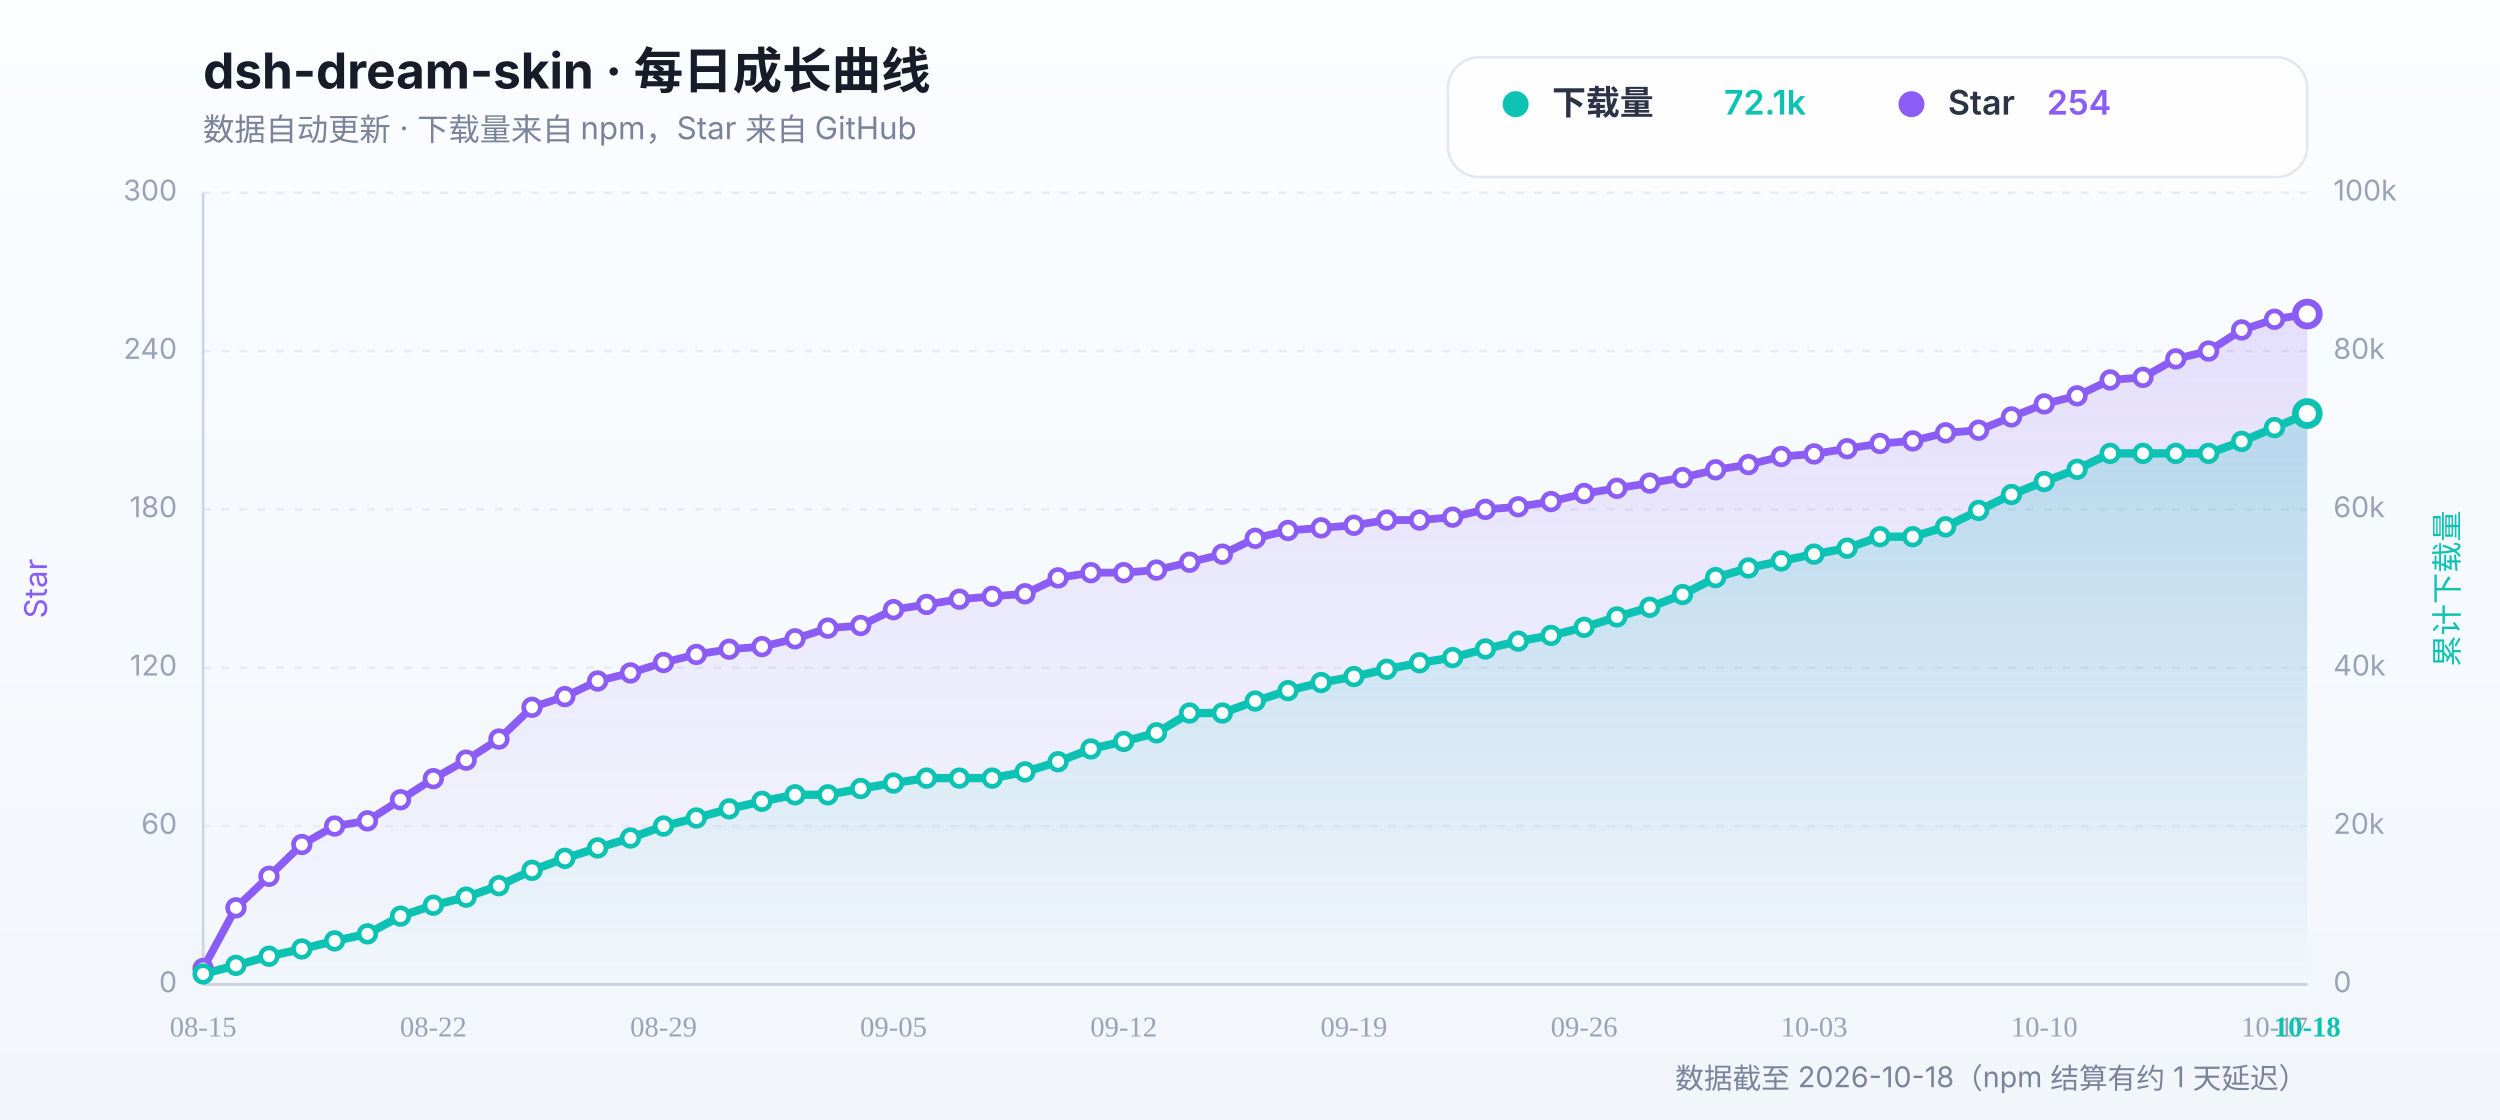
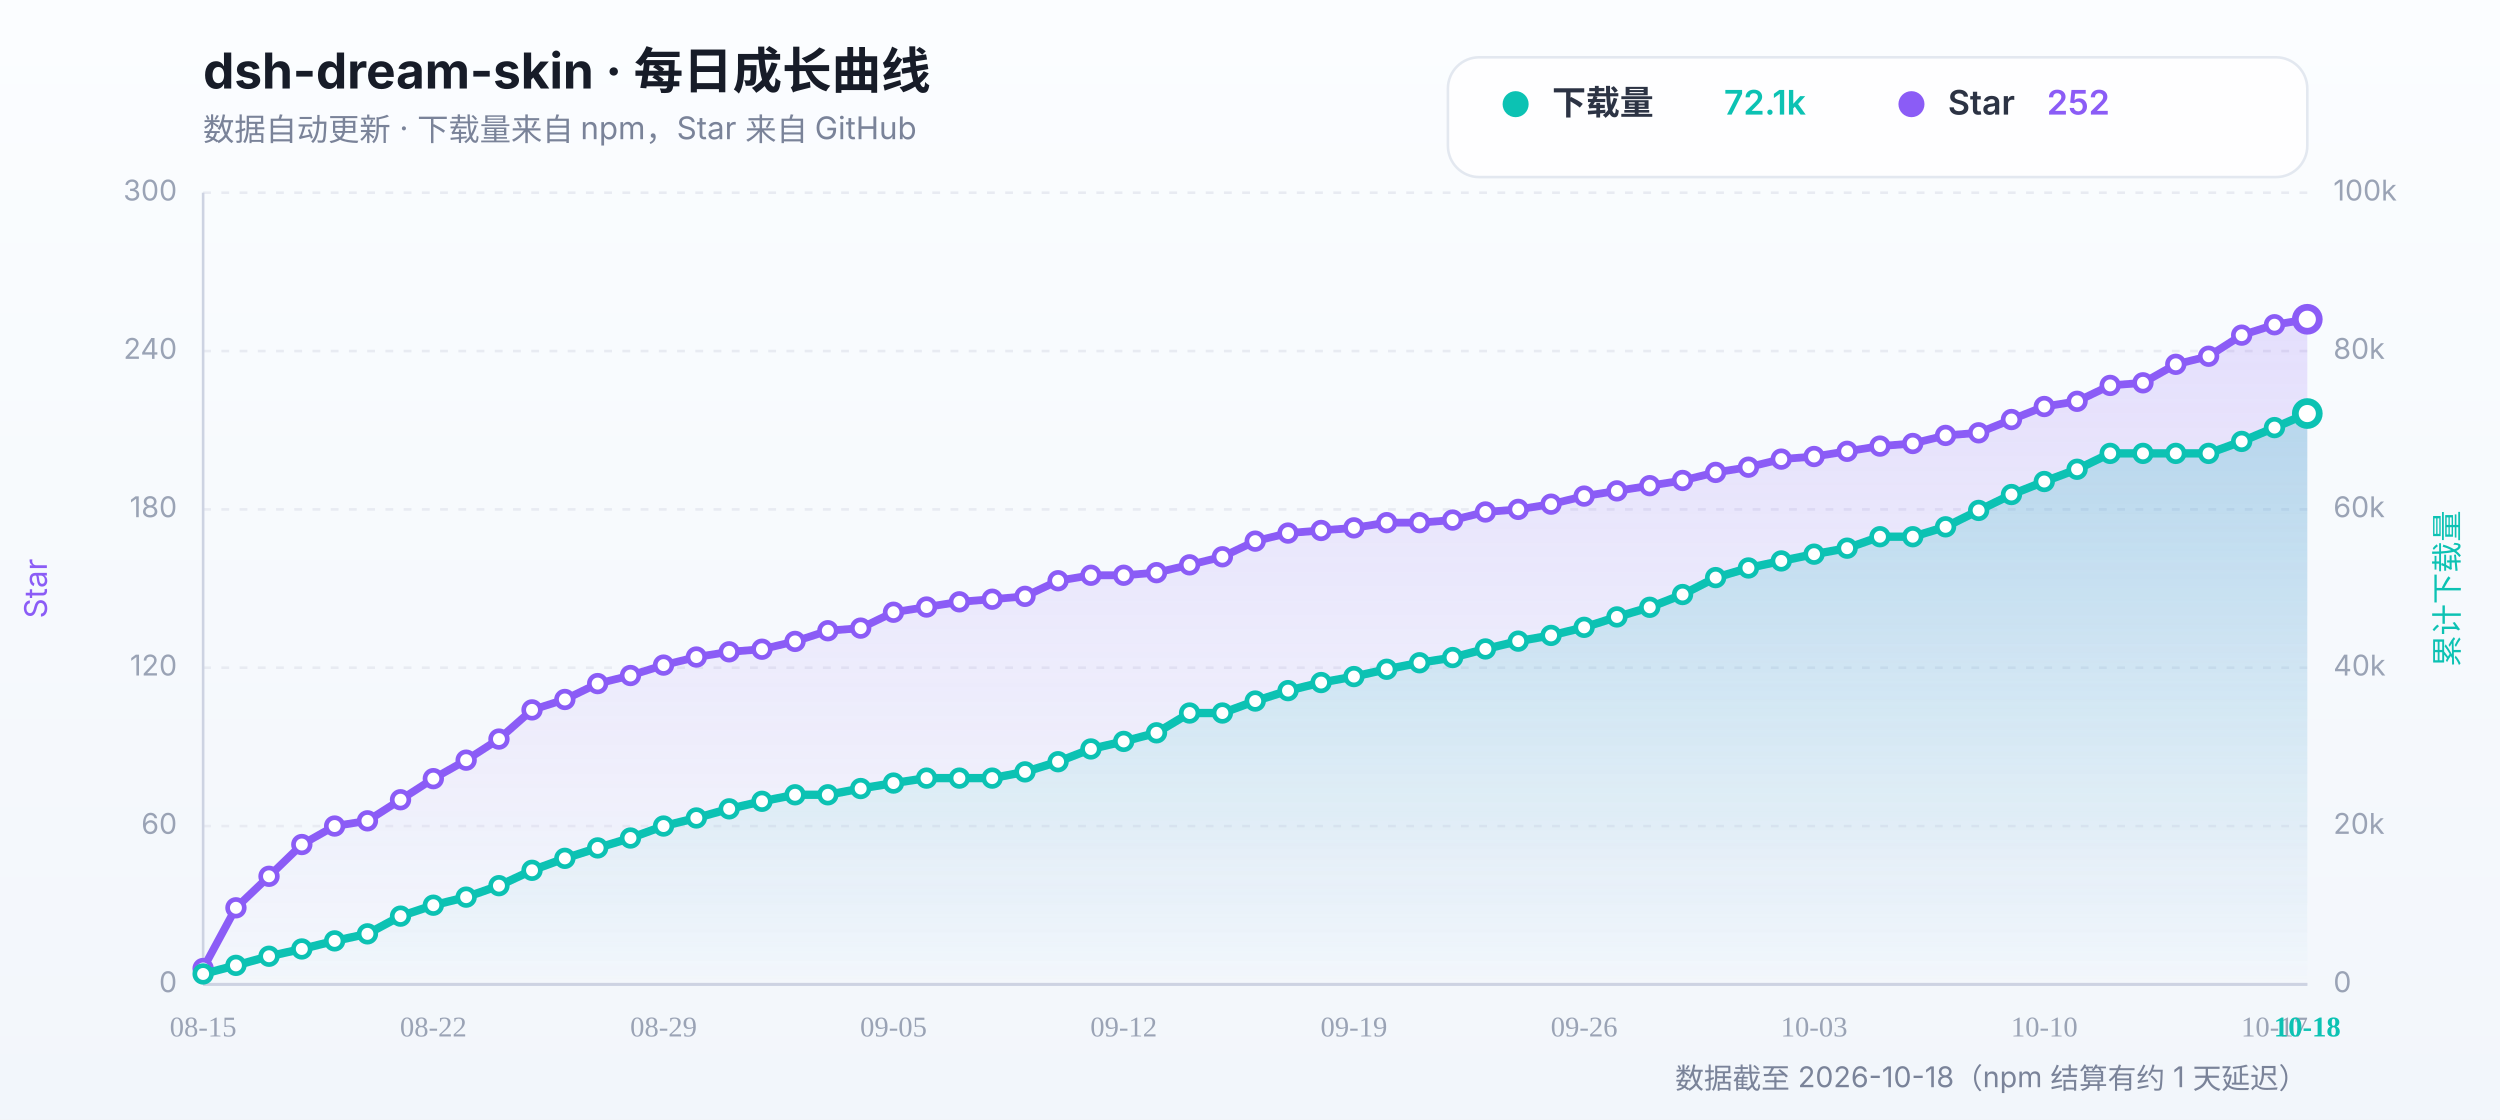
<svg xmlns="http://www.w3.org/2000/svg" width="960" height="430" viewBox="0 0 960 430" role="img" aria-label="dsh-dream-skin 每日 Star 与累计下载量双轴折线图">
  <defs>
    <linearGradient id="gradDl" x1="0" y1="0" x2="0" y2="1">
      <stop offset="0%" stop-color="#0cc2b3" stop-opacity="0.24" />
      <stop offset="100%" stop-color="#0cc2b3" stop-opacity="0" />
    </linearGradient>
    <linearGradient id="gradSt" x1="0" y1="0" x2="0" y2="1">
      <stop offset="0%" stop-color="#8b5cf6" stop-opacity="0.18" />
      <stop offset="100%" stop-color="#8b5cf6" stop-opacity="0" />
    </linearGradient>
    <linearGradient id="bgGrad" x1="0" y1="0" x2="0" y2="1">
      <stop offset="0%" stop-color="#fbfdff" />
      <stop offset="100%" stop-color="#f2f6fb" />
    </linearGradient>
  </defs>
  <rect width="960" height="430" fill="url(#bgGrad)" />
  <g font-family="system-ui,-apple-system,'Segoe UI',sans-serif">
    <text x="18" y="226" font-size="12" fill="#8b5cf6" transform="rotate(-90 18 226)" text-anchor="middle">Star</text>
    <text x="944" y="226" font-size="12" fill="#0cc2b3" transform="rotate(-90 944 226)" text-anchor="middle">累计下载量</text>
  </g>
  <text x="78" y="34" font-size="19" font-weight="700" fill="#171c28" font-family="system-ui,-apple-system,'Segoe UI',sans-serif">dsh-dream-skin · 每日成长曲线</text>
  <text x="78" y="54" font-size="12" fill="#7a8399" font-family="system-ui,-apple-system,'Segoe UI',sans-serif">数据自动更新 · 下载量来自 npm，Star 来自 GitHub</text>
  <g font-family="system-ui,-apple-system,'Segoe UI',sans-serif">
    <rect x="556" y="22" width="330" height="46" rx="12" fill="#ffffff" fill-opacity="0.72" stroke="#e3e8f0" stroke-width="1" />
    <circle cx="582" cy="40" r="5" fill="#0cc2b3" />
    <text x="596" y="44" font-size="13" font-weight="600" fill="#2c3344">下载量</text>
    <text x="662" y="44" font-size="13" font-weight="600" fill="#0cc2b3">72.1k</text>
    <circle cx="734" cy="40" r="5" fill="#8b5cf6" />
    <text x="748" y="44" font-size="13" font-weight="600" fill="#2c3344">Star</text>
-     <text x="786" y="44" font-size="13" font-weight="600" fill="#8b5cf6">254</text>
+     <text x="786" y="44" font-size="13" font-weight="600" fill="#8b5cf6">252</text>
  </g>
  <line x1="78" y1="378.0" x2="886" y2="378.0" stroke="#d3d9e8" stroke-width="1.2" />
  <line x1="78" y1="317.2" x2="886" y2="317.2" stroke="#e8ebf2" stroke-width="1" stroke-dasharray="3 4" />
  <line x1="78" y1="256.4" x2="886" y2="256.4" stroke="#e8ebf2" stroke-width="1" stroke-dasharray="3 4" />
  <line x1="78" y1="195.6" x2="886" y2="195.6" stroke="#e8ebf2" stroke-width="1" stroke-dasharray="3 4" />
  <line x1="78" y1="134.8" x2="886" y2="134.8" stroke="#e8ebf2" stroke-width="1" stroke-dasharray="3 4" />
  <line x1="78" y1="74.0" x2="886" y2="74.0" stroke="#e8ebf2" stroke-width="1" stroke-dasharray="3 4" />
  <g font-family="system-ui,-apple-system,'Segoe UI',sans-serif">
    <text x="68" y="381.0" text-anchor="end" font-size="11" fill="#9aa3b5">0</text>
    <text x="68" y="320.2" text-anchor="end" font-size="11" fill="#9aa3b5">60</text>
    <text x="68" y="259.4" text-anchor="end" font-size="11" fill="#9aa3b5">120</text>
    <text x="68" y="198.6" text-anchor="end" font-size="11" fill="#9aa3b5">180</text>
    <text x="68" y="137.8" text-anchor="end" font-size="11" fill="#9aa3b5">240</text>
    <text x="68" y="77.0" text-anchor="end" font-size="11" fill="#9aa3b5">300</text>
    <text x="896" y="381.0" text-anchor="start" font-size="11" fill="#9aa3b5">0</text>
    <text x="896" y="320.2" text-anchor="start" font-size="11" fill="#9aa3b5">20k</text>
    <text x="896" y="259.4" text-anchor="start" font-size="11" fill="#9aa3b5">40k</text>
    <text x="896" y="198.6" text-anchor="start" font-size="11" fill="#9aa3b5">60k</text>
    <text x="896" y="137.8" text-anchor="start" font-size="11" fill="#9aa3b5">80k</text>
    <text x="896" y="77.0" text-anchor="start" font-size="11" fill="#9aa3b5">100k</text>
  </g>
  <line x1="78" y1="74" x2="78" y2="378" stroke="#cdd3e2" stroke-width="1" />
  <line x1="78" y1="378" x2="886" y2="378" stroke="#cdd3e2" stroke-width="1" />
  <path d="M 78.0 378.0 L 78.0 374.0 L 90.6 370.7 L 103.3 367.2 L 115.9 364.4 L 128.5 361.3 L 141.1 358.6 L 153.8 351.8 L 166.4 347.6 L 179.0 344.5 L 191.6 340.1 L 204.3 334.2 L 216.9 329.6 L 229.5 325.6 L 242.1 321.8 L 254.8 317.2 L 267.4 314.1 L 280.0 310.6 L 292.6 307.7 L 305.3 305.2 L 317.9 305.2 L 330.5 302.8 L 343.1 300.7 L 355.8 298.8 L 368.4 298.8 L 381.0 298.8 L 393.6 296.4 L 406.3 292.5 L 418.9 287.6 L 431.5 284.7 L 444.1 281.4 L 456.8 273.8 L 469.4 273.8 L 482.0 269.2 L 494.6 265.2 L 507.3 262.1 L 519.9 259.8 L 532.5 257.0 L 545.1 254.5 L 557.8 252.5 L 570.4 249.2 L 583.0 246.2 L 595.6 244.0 L 608.3 240.9 L 620.9 236.9 L 633.5 233.2 L 646.1 228.3 L 658.8 221.8 L 671.4 218.1 L 684.0 215.4 L 696.6 212.8 L 709.3 210.5 L 721.9 206.1 L 734.5 206.1 L 747.1 202.3 L 759.8 196.0 L 772.4 189.9 L 785.0 184.9 L 797.6 180.2 L 810.3 174.1 L 822.9 174.1 L 835.5 174.1 L 848.1 174.1 L 860.8 169.5 L 873.4 164.2 L 886.0 158.8 L 886.0 378.0 Z" fill="url(#gradDl)" stroke="none" />
-   <path d="M 78.0 378.0 L 78.0 371.9 L 90.6 348.6 L 103.3 336.5 L 115.9 324.3 L 128.5 317.2 L 141.1 315.2 L 153.8 307.1 L 166.4 299.0 L 179.0 291.9 L 191.6 283.8 L 204.3 271.6 L 216.9 267.5 L 229.5 261.5 L 242.1 258.4 L 254.8 254.4 L 267.4 251.3 L 280.0 249.3 L 292.6 248.3 L 305.3 245.3 L 317.9 241.2 L 330.5 240.2 L 343.1 234.1 L 355.8 232.1 L 368.4 230.1 L 381.0 229.0 L 393.6 228.0 L 406.3 221.9 L 418.9 219.9 L 431.5 219.9 L 444.1 218.9 L 456.8 215.9 L 469.4 212.8 L 482.0 206.7 L 494.6 203.7 L 507.3 202.7 L 519.9 201.7 L 532.5 199.7 L 545.1 199.7 L 557.8 198.6 L 570.4 195.6 L 583.0 194.6 L 595.6 192.6 L 608.3 189.5 L 620.9 187.5 L 633.5 185.5 L 646.1 183.4 L 658.8 180.4 L 671.4 178.4 L 684.0 175.3 L 696.6 174.3 L 709.3 172.3 L 721.9 170.3 L 734.5 169.3 L 747.1 166.2 L 759.8 165.2 L 772.4 160.1 L 785.0 155.1 L 797.6 152.0 L 810.3 145.9 L 822.9 144.9 L 835.5 137.8 L 848.1 134.8 L 860.8 126.7 L 873.4 122.6 L 886.0 120.6 L 886.0 378.0 Z" fill="url(#gradSt)" stroke="none" />
-   <polyline points="78.0,371.9 90.6,348.6 103.3,336.5 115.9,324.3 128.5,317.2 141.1,315.2 153.8,307.1 166.4,299.0 179.0,291.9 191.6,283.8 204.3,271.6 216.9,267.5 229.5,261.5 242.1,258.4 254.8,254.4 267.4,251.3 280.0,249.3 292.6,248.3 305.3,245.3 317.9,241.2 330.5,240.2 343.1,234.1 355.8,232.1 368.4,230.1 381.0,229.0 393.6,228.0 406.3,221.9 418.9,219.9 431.5,219.9 444.1,218.9 456.8,215.9 469.4,212.8 482.0,206.7 494.6,203.7 507.3,202.7 519.9,201.7 532.5,199.7 545.1,199.7 557.8,198.6 570.4,195.6 583.0,194.6 595.6,192.6 608.3,189.5 620.9,187.5 633.5,185.5 646.1,183.4 658.8,180.4 671.4,178.4 684.0,175.3 696.6,174.3 709.3,172.3 721.9,170.3 734.5,169.3 747.1,166.2 759.8,165.2 772.4,160.1 785.0,155.1 797.6,152.0 810.3,145.9 822.9,144.9 835.5,137.8 848.1,134.8 860.8,126.7 873.4,122.6 886.0,120.6" fill="none" stroke="#8b5cf6" stroke-width="3" stroke-linecap="round" stroke-linejoin="round" />
+   <path d="M 78.0 378.0 L 78.0 371.9 L 90.6 348.6 L 103.3 336.5 L 115.9 324.3 L 128.5 317.2 L 141.1 315.2 L 153.8 307.1 L 166.4 299.0 L 179.0 291.9 L 191.6 283.8 L 204.3 272.6 L 216.9 268.6 L 229.5 262.5 L 242.1 259.4 L 254.8 255.4 L 267.4 252.3 L 280.0 250.3 L 292.6 249.3 L 305.3 246.3 L 317.9 242.2 L 330.5 241.2 L 343.1 235.1 L 355.8 233.1 L 368.4 231.1 L 381.0 230.1 L 393.6 229.0 L 406.3 223.0 L 418.9 220.9 L 431.5 220.9 L 444.1 219.9 L 456.8 216.9 L 469.4 213.8 L 482.0 207.8 L 494.6 204.7 L 507.3 203.7 L 519.9 202.7 L 532.5 200.7 L 545.1 200.7 L 557.8 199.7 L 570.4 196.6 L 583.0 195.6 L 595.6 193.6 L 608.3 190.5 L 620.9 188.5 L 633.5 186.5 L 646.1 184.5 L 658.8 181.4 L 671.4 179.4 L 684.0 176.3 L 696.6 175.3 L 709.3 173.3 L 721.9 171.3 L 734.5 170.3 L 747.1 167.2 L 759.8 166.2 L 772.4 161.1 L 785.0 156.1 L 797.6 154.1 L 810.3 148.0 L 822.9 147.0 L 835.5 139.9 L 848.1 136.8 L 860.8 128.7 L 873.4 124.7 L 886.0 122.6 L 886.0 378.0 Z" fill="url(#gradSt)" stroke="none" />
+   <polyline points="78.0,371.9 90.6,348.6 103.3,336.5 115.9,324.3 128.5,317.2 141.1,315.2 153.8,307.1 166.4,299.0 179.0,291.9 191.6,283.8 204.3,272.6 216.9,268.6 229.5,262.5 242.1,259.4 254.8,255.4 267.4,252.3 280.0,250.3 292.6,249.3 305.3,246.3 317.9,242.2 330.5,241.2 343.1,235.1 355.8,233.1 368.4,231.1 381.0,230.1 393.6,229.0 406.3,223.0 418.9,220.9 431.5,220.9 444.1,219.9 456.8,216.9 469.4,213.8 482.0,207.8 494.6,204.7 507.3,203.7 519.9,202.7 532.5,200.7 545.1,200.7 557.8,199.7 570.4,196.6 583.0,195.6 595.6,193.6 608.3,190.5 620.9,188.5 633.5,186.5 646.1,184.5 658.8,181.4 671.4,179.4 684.0,176.3 696.6,175.3 709.3,173.3 721.9,171.3 734.5,170.3 747.1,167.2 759.8,166.2 772.4,161.1 785.0,156.1 797.6,154.1 810.3,148.0 822.9,147.0 835.5,139.9 848.1,136.8 860.8,128.7 873.4,124.7 886.0,122.6" fill="none" stroke="#8b5cf6" stroke-width="3" stroke-linecap="round" stroke-linejoin="round" />
  <circle cx="78.0" cy="371.9" r="3.2" fill="#ffffff" stroke="#8b5cf6" stroke-width="1.8" />
  <circle cx="90.6" cy="348.6" r="3.2" fill="#ffffff" stroke="#8b5cf6" stroke-width="1.8" />
  <circle cx="103.3" cy="336.5" r="3.2" fill="#ffffff" stroke="#8b5cf6" stroke-width="1.8" />
  <circle cx="115.9" cy="324.3" r="3.2" fill="#ffffff" stroke="#8b5cf6" stroke-width="1.8" />
  <circle cx="128.5" cy="317.2" r="3.2" fill="#ffffff" stroke="#8b5cf6" stroke-width="1.8" />
  <circle cx="141.1" cy="315.2" r="3.2" fill="#ffffff" stroke="#8b5cf6" stroke-width="1.8" />
  <circle cx="153.8" cy="307.1" r="3.2" fill="#ffffff" stroke="#8b5cf6" stroke-width="1.8" />
  <circle cx="166.4" cy="299.0" r="3.2" fill="#ffffff" stroke="#8b5cf6" stroke-width="1.8" />
  <circle cx="179.0" cy="291.9" r="3.2" fill="#ffffff" stroke="#8b5cf6" stroke-width="1.8" />
  <circle cx="191.6" cy="283.8" r="3.2" fill="#ffffff" stroke="#8b5cf6" stroke-width="1.8" />
-   <circle cx="204.3" cy="271.6" r="3.2" fill="#ffffff" stroke="#8b5cf6" stroke-width="1.8" />
-   <circle cx="216.9" cy="267.5" r="3.2" fill="#ffffff" stroke="#8b5cf6" stroke-width="1.8" />
-   <circle cx="229.5" cy="261.5" r="3.2" fill="#ffffff" stroke="#8b5cf6" stroke-width="1.8" />
-   <circle cx="242.1" cy="258.4" r="3.2" fill="#ffffff" stroke="#8b5cf6" stroke-width="1.8" />
-   <circle cx="254.8" cy="254.4" r="3.2" fill="#ffffff" stroke="#8b5cf6" stroke-width="1.8" />
-   <circle cx="267.4" cy="251.3" r="3.2" fill="#ffffff" stroke="#8b5cf6" stroke-width="1.8" />
-   <circle cx="280.0" cy="249.3" r="3.2" fill="#ffffff" stroke="#8b5cf6" stroke-width="1.8" />
-   <circle cx="292.6" cy="248.3" r="3.2" fill="#ffffff" stroke="#8b5cf6" stroke-width="1.8" />
-   <circle cx="305.3" cy="245.3" r="3.2" fill="#ffffff" stroke="#8b5cf6" stroke-width="1.8" />
-   <circle cx="317.9" cy="241.2" r="3.2" fill="#ffffff" stroke="#8b5cf6" stroke-width="1.8" />
-   <circle cx="330.5" cy="240.2" r="3.2" fill="#ffffff" stroke="#8b5cf6" stroke-width="1.8" />
-   <circle cx="343.1" cy="234.1" r="3.2" fill="#ffffff" stroke="#8b5cf6" stroke-width="1.8" />
-   <circle cx="355.8" cy="232.1" r="3.2" fill="#ffffff" stroke="#8b5cf6" stroke-width="1.8" />
-   <circle cx="368.4" cy="230.1" r="3.2" fill="#ffffff" stroke="#8b5cf6" stroke-width="1.8" />
-   <circle cx="381.0" cy="229.0" r="3.2" fill="#ffffff" stroke="#8b5cf6" stroke-width="1.8" />
-   <circle cx="393.6" cy="228.0" r="3.2" fill="#ffffff" stroke="#8b5cf6" stroke-width="1.8" />
-   <circle cx="406.3" cy="221.9" r="3.2" fill="#ffffff" stroke="#8b5cf6" stroke-width="1.8" />
-   <circle cx="418.9" cy="219.9" r="3.2" fill="#ffffff" stroke="#8b5cf6" stroke-width="1.8" />
-   <circle cx="431.5" cy="219.9" r="3.2" fill="#ffffff" stroke="#8b5cf6" stroke-width="1.8" />
-   <circle cx="444.1" cy="218.9" r="3.2" fill="#ffffff" stroke="#8b5cf6" stroke-width="1.8" />
-   <circle cx="456.8" cy="215.9" r="3.2" fill="#ffffff" stroke="#8b5cf6" stroke-width="1.8" />
-   <circle cx="469.4" cy="212.8" r="3.2" fill="#ffffff" stroke="#8b5cf6" stroke-width="1.8" />
-   <circle cx="482.0" cy="206.7" r="3.2" fill="#ffffff" stroke="#8b5cf6" stroke-width="1.8" />
-   <circle cx="494.6" cy="203.7" r="3.2" fill="#ffffff" stroke="#8b5cf6" stroke-width="1.8" />
-   <circle cx="507.3" cy="202.7" r="3.2" fill="#ffffff" stroke="#8b5cf6" stroke-width="1.8" />
-   <circle cx="519.9" cy="201.7" r="3.2" fill="#ffffff" stroke="#8b5cf6" stroke-width="1.8" />
-   <circle cx="532.5" cy="199.7" r="3.2" fill="#ffffff" stroke="#8b5cf6" stroke-width="1.8" />
-   <circle cx="545.1" cy="199.7" r="3.2" fill="#ffffff" stroke="#8b5cf6" stroke-width="1.8" />
-   <circle cx="557.8" cy="198.6" r="3.2" fill="#ffffff" stroke="#8b5cf6" stroke-width="1.8" />
-   <circle cx="570.4" cy="195.6" r="3.2" fill="#ffffff" stroke="#8b5cf6" stroke-width="1.8" />
-   <circle cx="583.0" cy="194.6" r="3.2" fill="#ffffff" stroke="#8b5cf6" stroke-width="1.8" />
-   <circle cx="595.6" cy="192.6" r="3.2" fill="#ffffff" stroke="#8b5cf6" stroke-width="1.8" />
-   <circle cx="608.3" cy="189.5" r="3.2" fill="#ffffff" stroke="#8b5cf6" stroke-width="1.8" />
-   <circle cx="620.9" cy="187.5" r="3.2" fill="#ffffff" stroke="#8b5cf6" stroke-width="1.8" />
-   <circle cx="633.5" cy="185.5" r="3.2" fill="#ffffff" stroke="#8b5cf6" stroke-width="1.8" />
-   <circle cx="646.1" cy="183.4" r="3.2" fill="#ffffff" stroke="#8b5cf6" stroke-width="1.8" />
-   <circle cx="658.8" cy="180.4" r="3.2" fill="#ffffff" stroke="#8b5cf6" stroke-width="1.8" />
-   <circle cx="671.4" cy="178.4" r="3.2" fill="#ffffff" stroke="#8b5cf6" stroke-width="1.8" />
-   <circle cx="684.0" cy="175.3" r="3.2" fill="#ffffff" stroke="#8b5cf6" stroke-width="1.8" />
-   <circle cx="696.6" cy="174.3" r="3.2" fill="#ffffff" stroke="#8b5cf6" stroke-width="1.8" />
-   <circle cx="709.3" cy="172.3" r="3.2" fill="#ffffff" stroke="#8b5cf6" stroke-width="1.8" />
-   <circle cx="721.9" cy="170.3" r="3.2" fill="#ffffff" stroke="#8b5cf6" stroke-width="1.8" />
-   <circle cx="734.5" cy="169.3" r="3.2" fill="#ffffff" stroke="#8b5cf6" stroke-width="1.8" />
-   <circle cx="747.1" cy="166.2" r="3.2" fill="#ffffff" stroke="#8b5cf6" stroke-width="1.8" />
-   <circle cx="759.8" cy="165.2" r="3.2" fill="#ffffff" stroke="#8b5cf6" stroke-width="1.8" />
-   <circle cx="772.4" cy="160.1" r="3.2" fill="#ffffff" stroke="#8b5cf6" stroke-width="1.8" />
-   <circle cx="785.0" cy="155.1" r="3.2" fill="#ffffff" stroke="#8b5cf6" stroke-width="1.8" />
-   <circle cx="797.6" cy="152.0" r="3.2" fill="#ffffff" stroke="#8b5cf6" stroke-width="1.8" />
-   <circle cx="810.3" cy="145.9" r="3.2" fill="#ffffff" stroke="#8b5cf6" stroke-width="1.8" />
-   <circle cx="822.9" cy="144.9" r="3.2" fill="#ffffff" stroke="#8b5cf6" stroke-width="1.8" />
-   <circle cx="835.5" cy="137.8" r="3.2" fill="#ffffff" stroke="#8b5cf6" stroke-width="1.8" />
-   <circle cx="848.1" cy="134.8" r="3.2" fill="#ffffff" stroke="#8b5cf6" stroke-width="1.8" />
-   <circle cx="860.8" cy="126.7" r="3.2" fill="#ffffff" stroke="#8b5cf6" stroke-width="1.8" />
-   <circle cx="873.4" cy="122.6" r="3.2" fill="#ffffff" stroke="#8b5cf6" stroke-width="1.8" />
-   <circle cx="886.0" cy="120.6" r="4.6" fill="#ffffff" stroke="#8b5cf6" stroke-width="2.6" />
+   <circle cx="204.3" cy="272.6" r="3.2" fill="#ffffff" stroke="#8b5cf6" stroke-width="1.8" />
+   <circle cx="216.9" cy="268.6" r="3.2" fill="#ffffff" stroke="#8b5cf6" stroke-width="1.8" />
+   <circle cx="229.5" cy="262.5" r="3.2" fill="#ffffff" stroke="#8b5cf6" stroke-width="1.8" />
+   <circle cx="242.1" cy="259.4" r="3.2" fill="#ffffff" stroke="#8b5cf6" stroke-width="1.8" />
+   <circle cx="254.8" cy="255.4" r="3.2" fill="#ffffff" stroke="#8b5cf6" stroke-width="1.8" />
+   <circle cx="267.4" cy="252.3" r="3.2" fill="#ffffff" stroke="#8b5cf6" stroke-width="1.8" />
+   <circle cx="280.0" cy="250.3" r="3.2" fill="#ffffff" stroke="#8b5cf6" stroke-width="1.8" />
+   <circle cx="292.6" cy="249.3" r="3.2" fill="#ffffff" stroke="#8b5cf6" stroke-width="1.8" />
+   <circle cx="305.3" cy="246.3" r="3.2" fill="#ffffff" stroke="#8b5cf6" stroke-width="1.8" />
+   <circle cx="317.9" cy="242.2" r="3.2" fill="#ffffff" stroke="#8b5cf6" stroke-width="1.8" />
+   <circle cx="330.5" cy="241.2" r="3.2" fill="#ffffff" stroke="#8b5cf6" stroke-width="1.8" />
+   <circle cx="343.1" cy="235.1" r="3.2" fill="#ffffff" stroke="#8b5cf6" stroke-width="1.8" />
+   <circle cx="355.8" cy="233.1" r="3.2" fill="#ffffff" stroke="#8b5cf6" stroke-width="1.8" />
+   <circle cx="368.4" cy="231.1" r="3.2" fill="#ffffff" stroke="#8b5cf6" stroke-width="1.8" />
+   <circle cx="381.0" cy="230.1" r="3.2" fill="#ffffff" stroke="#8b5cf6" stroke-width="1.8" />
+   <circle cx="393.6" cy="229.0" r="3.2" fill="#ffffff" stroke="#8b5cf6" stroke-width="1.8" />
+   <circle cx="406.3" cy="223.0" r="3.2" fill="#ffffff" stroke="#8b5cf6" stroke-width="1.8" />
+   <circle cx="418.9" cy="220.9" r="3.2" fill="#ffffff" stroke="#8b5cf6" stroke-width="1.8" />
+   <circle cx="431.5" cy="220.9" r="3.2" fill="#ffffff" stroke="#8b5cf6" stroke-width="1.8" />
+   <circle cx="444.1" cy="219.9" r="3.2" fill="#ffffff" stroke="#8b5cf6" stroke-width="1.8" />
+   <circle cx="456.8" cy="216.9" r="3.2" fill="#ffffff" stroke="#8b5cf6" stroke-width="1.8" />
+   <circle cx="469.4" cy="213.8" r="3.2" fill="#ffffff" stroke="#8b5cf6" stroke-width="1.8" />
+   <circle cx="482.0" cy="207.8" r="3.2" fill="#ffffff" stroke="#8b5cf6" stroke-width="1.8" />
+   <circle cx="494.6" cy="204.7" r="3.2" fill="#ffffff" stroke="#8b5cf6" stroke-width="1.8" />
+   <circle cx="507.3" cy="203.7" r="3.2" fill="#ffffff" stroke="#8b5cf6" stroke-width="1.8" />
+   <circle cx="519.9" cy="202.7" r="3.2" fill="#ffffff" stroke="#8b5cf6" stroke-width="1.8" />
+   <circle cx="532.5" cy="200.7" r="3.2" fill="#ffffff" stroke="#8b5cf6" stroke-width="1.8" />
+   <circle cx="545.1" cy="200.7" r="3.2" fill="#ffffff" stroke="#8b5cf6" stroke-width="1.8" />
+   <circle cx="557.8" cy="199.7" r="3.2" fill="#ffffff" stroke="#8b5cf6" stroke-width="1.8" />
+   <circle cx="570.4" cy="196.6" r="3.2" fill="#ffffff" stroke="#8b5cf6" stroke-width="1.8" />
+   <circle cx="583.0" cy="195.6" r="3.2" fill="#ffffff" stroke="#8b5cf6" stroke-width="1.8" />
+   <circle cx="595.6" cy="193.6" r="3.2" fill="#ffffff" stroke="#8b5cf6" stroke-width="1.8" />
+   <circle cx="608.3" cy="190.5" r="3.2" fill="#ffffff" stroke="#8b5cf6" stroke-width="1.8" />
+   <circle cx="620.9" cy="188.5" r="3.2" fill="#ffffff" stroke="#8b5cf6" stroke-width="1.8" />
+   <circle cx="633.5" cy="186.5" r="3.2" fill="#ffffff" stroke="#8b5cf6" stroke-width="1.8" />
+   <circle cx="646.1" cy="184.5" r="3.2" fill="#ffffff" stroke="#8b5cf6" stroke-width="1.8" />
+   <circle cx="658.8" cy="181.4" r="3.2" fill="#ffffff" stroke="#8b5cf6" stroke-width="1.8" />
+   <circle cx="671.4" cy="179.4" r="3.2" fill="#ffffff" stroke="#8b5cf6" stroke-width="1.8" />
+   <circle cx="684.0" cy="176.3" r="3.2" fill="#ffffff" stroke="#8b5cf6" stroke-width="1.8" />
+   <circle cx="696.6" cy="175.3" r="3.2" fill="#ffffff" stroke="#8b5cf6" stroke-width="1.8" />
+   <circle cx="709.3" cy="173.3" r="3.2" fill="#ffffff" stroke="#8b5cf6" stroke-width="1.8" />
+   <circle cx="721.9" cy="171.3" r="3.2" fill="#ffffff" stroke="#8b5cf6" stroke-width="1.8" />
+   <circle cx="734.5" cy="170.3" r="3.2" fill="#ffffff" stroke="#8b5cf6" stroke-width="1.8" />
+   <circle cx="747.1" cy="167.2" r="3.2" fill="#ffffff" stroke="#8b5cf6" stroke-width="1.8" />
+   <circle cx="759.8" cy="166.2" r="3.2" fill="#ffffff" stroke="#8b5cf6" stroke-width="1.8" />
+   <circle cx="772.4" cy="161.1" r="3.2" fill="#ffffff" stroke="#8b5cf6" stroke-width="1.8" />
+   <circle cx="785.0" cy="156.1" r="3.2" fill="#ffffff" stroke="#8b5cf6" stroke-width="1.8" />
+   <circle cx="797.6" cy="154.1" r="3.2" fill="#ffffff" stroke="#8b5cf6" stroke-width="1.8" />
+   <circle cx="810.3" cy="148.0" r="3.2" fill="#ffffff" stroke="#8b5cf6" stroke-width="1.8" />
+   <circle cx="822.9" cy="147.0" r="3.2" fill="#ffffff" stroke="#8b5cf6" stroke-width="1.8" />
+   <circle cx="835.5" cy="139.9" r="3.2" fill="#ffffff" stroke="#8b5cf6" stroke-width="1.8" />
+   <circle cx="848.1" cy="136.8" r="3.2" fill="#ffffff" stroke="#8b5cf6" stroke-width="1.8" />
+   <circle cx="860.8" cy="128.7" r="3.2" fill="#ffffff" stroke="#8b5cf6" stroke-width="1.8" />
+   <circle cx="873.4" cy="124.7" r="3.2" fill="#ffffff" stroke="#8b5cf6" stroke-width="1.8" />
+   <circle cx="886.0" cy="122.6" r="4.6" fill="#ffffff" stroke="#8b5cf6" stroke-width="2.6" />
  <polyline points="78.0,374.0 90.6,370.7 103.3,367.2 115.9,364.4 128.5,361.3 141.1,358.6 153.8,351.8 166.4,347.6 179.0,344.5 191.6,340.1 204.3,334.2 216.9,329.6 229.5,325.6 242.1,321.8 254.8,317.2 267.4,314.1 280.0,310.6 292.6,307.7 305.3,305.2 317.9,305.2 330.5,302.8 343.1,300.7 355.8,298.8 368.4,298.8 381.0,298.8 393.6,296.4 406.3,292.5 418.9,287.6 431.5,284.7 444.1,281.4 456.8,273.8 469.4,273.8 482.0,269.2 494.6,265.2 507.3,262.1 519.9,259.8 532.5,257.0 545.1,254.5 557.8,252.5 570.4,249.2 583.0,246.2 595.6,244.0 608.3,240.9 620.9,236.9 633.5,233.2 646.1,228.3 658.8,221.8 671.4,218.1 684.0,215.4 696.6,212.8 709.3,210.5 721.9,206.1 734.5,206.1 747.1,202.3 759.8,196.0 772.4,189.9 785.0,184.9 797.6,180.2 810.3,174.1 822.9,174.1 835.5,174.1 848.1,174.1 860.8,169.5 873.4,164.2 886.0,158.8" fill="none" stroke="#0cc2b3" stroke-width="3.2" stroke-linecap="round" stroke-linejoin="round" />
  <circle cx="78.0" cy="374.0" r="3.2" fill="#ffffff" stroke="#0cc2b3" stroke-width="1.8" />
  <circle cx="90.6" cy="370.7" r="3.2" fill="#ffffff" stroke="#0cc2b3" stroke-width="1.8" />
  <circle cx="103.3" cy="367.2" r="3.2" fill="#ffffff" stroke="#0cc2b3" stroke-width="1.8" />
  <circle cx="115.9" cy="364.4" r="3.2" fill="#ffffff" stroke="#0cc2b3" stroke-width="1.8" />
  <circle cx="128.5" cy="361.3" r="3.2" fill="#ffffff" stroke="#0cc2b3" stroke-width="1.8" />
  <circle cx="141.1" cy="358.6" r="3.2" fill="#ffffff" stroke="#0cc2b3" stroke-width="1.8" />
  <circle cx="153.8" cy="351.8" r="3.2" fill="#ffffff" stroke="#0cc2b3" stroke-width="1.8" />
  <circle cx="166.4" cy="347.6" r="3.2" fill="#ffffff" stroke="#0cc2b3" stroke-width="1.8" />
  <circle cx="179.0" cy="344.5" r="3.2" fill="#ffffff" stroke="#0cc2b3" stroke-width="1.8" />
  <circle cx="191.6" cy="340.1" r="3.2" fill="#ffffff" stroke="#0cc2b3" stroke-width="1.8" />
  <circle cx="204.3" cy="334.2" r="3.2" fill="#ffffff" stroke="#0cc2b3" stroke-width="1.8" />
  <circle cx="216.9" cy="329.6" r="3.2" fill="#ffffff" stroke="#0cc2b3" stroke-width="1.8" />
  <circle cx="229.5" cy="325.6" r="3.2" fill="#ffffff" stroke="#0cc2b3" stroke-width="1.8" />
  <circle cx="242.1" cy="321.8" r="3.2" fill="#ffffff" stroke="#0cc2b3" stroke-width="1.8" />
  <circle cx="254.8" cy="317.2" r="3.2" fill="#ffffff" stroke="#0cc2b3" stroke-width="1.8" />
  <circle cx="267.4" cy="314.1" r="3.2" fill="#ffffff" stroke="#0cc2b3" stroke-width="1.8" />
  <circle cx="280.0" cy="310.6" r="3.2" fill="#ffffff" stroke="#0cc2b3" stroke-width="1.8" />
  <circle cx="292.6" cy="307.7" r="3.2" fill="#ffffff" stroke="#0cc2b3" stroke-width="1.8" />
  <circle cx="305.3" cy="305.2" r="3.2" fill="#ffffff" stroke="#0cc2b3" stroke-width="1.8" />
  <circle cx="317.9" cy="305.2" r="3.2" fill="#ffffff" stroke="#0cc2b3" stroke-width="1.8" />
  <circle cx="330.5" cy="302.8" r="3.2" fill="#ffffff" stroke="#0cc2b3" stroke-width="1.8" />
  <circle cx="343.1" cy="300.7" r="3.2" fill="#ffffff" stroke="#0cc2b3" stroke-width="1.8" />
  <circle cx="355.8" cy="298.8" r="3.2" fill="#ffffff" stroke="#0cc2b3" stroke-width="1.8" />
  <circle cx="368.4" cy="298.8" r="3.2" fill="#ffffff" stroke="#0cc2b3" stroke-width="1.8" />
  <circle cx="381.0" cy="298.8" r="3.2" fill="#ffffff" stroke="#0cc2b3" stroke-width="1.8" />
  <circle cx="393.6" cy="296.4" r="3.2" fill="#ffffff" stroke="#0cc2b3" stroke-width="1.8" />
  <circle cx="406.3" cy="292.5" r="3.2" fill="#ffffff" stroke="#0cc2b3" stroke-width="1.8" />
  <circle cx="418.9" cy="287.6" r="3.2" fill="#ffffff" stroke="#0cc2b3" stroke-width="1.8" />
  <circle cx="431.5" cy="284.7" r="3.2" fill="#ffffff" stroke="#0cc2b3" stroke-width="1.8" />
  <circle cx="444.1" cy="281.4" r="3.2" fill="#ffffff" stroke="#0cc2b3" stroke-width="1.8" />
  <circle cx="456.8" cy="273.8" r="3.2" fill="#ffffff" stroke="#0cc2b3" stroke-width="1.8" />
  <circle cx="469.4" cy="273.8" r="3.2" fill="#ffffff" stroke="#0cc2b3" stroke-width="1.8" />
  <circle cx="482.0" cy="269.2" r="3.2" fill="#ffffff" stroke="#0cc2b3" stroke-width="1.8" />
  <circle cx="494.6" cy="265.2" r="3.2" fill="#ffffff" stroke="#0cc2b3" stroke-width="1.8" />
  <circle cx="507.3" cy="262.1" r="3.2" fill="#ffffff" stroke="#0cc2b3" stroke-width="1.8" />
  <circle cx="519.9" cy="259.8" r="3.2" fill="#ffffff" stroke="#0cc2b3" stroke-width="1.8" />
  <circle cx="532.5" cy="257.0" r="3.2" fill="#ffffff" stroke="#0cc2b3" stroke-width="1.8" />
  <circle cx="545.1" cy="254.5" r="3.2" fill="#ffffff" stroke="#0cc2b3" stroke-width="1.8" />
  <circle cx="557.8" cy="252.5" r="3.2" fill="#ffffff" stroke="#0cc2b3" stroke-width="1.8" />
  <circle cx="570.4" cy="249.2" r="3.2" fill="#ffffff" stroke="#0cc2b3" stroke-width="1.8" />
  <circle cx="583.0" cy="246.2" r="3.2" fill="#ffffff" stroke="#0cc2b3" stroke-width="1.8" />
  <circle cx="595.6" cy="244.0" r="3.2" fill="#ffffff" stroke="#0cc2b3" stroke-width="1.8" />
  <circle cx="608.3" cy="240.9" r="3.2" fill="#ffffff" stroke="#0cc2b3" stroke-width="1.8" />
  <circle cx="620.9" cy="236.9" r="3.2" fill="#ffffff" stroke="#0cc2b3" stroke-width="1.8" />
  <circle cx="633.5" cy="233.2" r="3.2" fill="#ffffff" stroke="#0cc2b3" stroke-width="1.8" />
  <circle cx="646.1" cy="228.3" r="3.2" fill="#ffffff" stroke="#0cc2b3" stroke-width="1.8" />
  <circle cx="658.8" cy="221.8" r="3.2" fill="#ffffff" stroke="#0cc2b3" stroke-width="1.8" />
  <circle cx="671.4" cy="218.1" r="3.2" fill="#ffffff" stroke="#0cc2b3" stroke-width="1.8" />
  <circle cx="684.0" cy="215.4" r="3.2" fill="#ffffff" stroke="#0cc2b3" stroke-width="1.8" />
  <circle cx="696.6" cy="212.8" r="3.2" fill="#ffffff" stroke="#0cc2b3" stroke-width="1.8" />
  <circle cx="709.3" cy="210.5" r="3.2" fill="#ffffff" stroke="#0cc2b3" stroke-width="1.8" />
  <circle cx="721.9" cy="206.1" r="3.2" fill="#ffffff" stroke="#0cc2b3" stroke-width="1.8" />
  <circle cx="734.5" cy="206.1" r="3.2" fill="#ffffff" stroke="#0cc2b3" stroke-width="1.8" />
  <circle cx="747.1" cy="202.3" r="3.2" fill="#ffffff" stroke="#0cc2b3" stroke-width="1.8" />
  <circle cx="759.8" cy="196.0" r="3.2" fill="#ffffff" stroke="#0cc2b3" stroke-width="1.8" />
  <circle cx="772.4" cy="189.9" r="3.2" fill="#ffffff" stroke="#0cc2b3" stroke-width="1.8" />
  <circle cx="785.0" cy="184.9" r="3.2" fill="#ffffff" stroke="#0cc2b3" stroke-width="1.8" />
  <circle cx="797.6" cy="180.2" r="3.2" fill="#ffffff" stroke="#0cc2b3" stroke-width="1.8" />
  <circle cx="810.3" cy="174.1" r="3.2" fill="#ffffff" stroke="#0cc2b3" stroke-width="1.8" />
  <circle cx="822.9" cy="174.1" r="3.2" fill="#ffffff" stroke="#0cc2b3" stroke-width="1.8" />
  <circle cx="835.5" cy="174.1" r="3.2" fill="#ffffff" stroke="#0cc2b3" stroke-width="1.8" />
  <circle cx="848.1" cy="174.1" r="3.2" fill="#ffffff" stroke="#0cc2b3" stroke-width="1.8" />
  <circle cx="860.8" cy="169.5" r="3.2" fill="#ffffff" stroke="#0cc2b3" stroke-width="1.8" />
  <circle cx="873.4" cy="164.2" r="3.2" fill="#ffffff" stroke="#0cc2b3" stroke-width="1.8" />
  <circle cx="886.0" cy="158.8" r="4.6" fill="#ffffff" stroke="#0cc2b3" stroke-width="2.6" />
  <text x="78.0" y="398" text-anchor="middle" font-size="11" fill="#9aa3b5">08-15</text>
  <text x="166.4" y="398" text-anchor="middle" font-size="11" fill="#9aa3b5">08-22</text>
  <text x="254.8" y="398" text-anchor="middle" font-size="11" fill="#9aa3b5">08-29</text>
  <text x="343.1" y="398" text-anchor="middle" font-size="11" fill="#9aa3b5">09-05</text>
  <text x="431.5" y="398" text-anchor="middle" font-size="11" fill="#9aa3b5">09-12</text>
  <text x="519.9" y="398" text-anchor="middle" font-size="11" fill="#9aa3b5">09-19</text>
  <text x="608.3" y="398" text-anchor="middle" font-size="11" fill="#9aa3b5">09-26</text>
  <text x="696.6" y="398" text-anchor="middle" font-size="11" fill="#9aa3b5">10-03</text>
  <text x="785.0" y="398" text-anchor="middle" font-size="11" fill="#9aa3b5">10-10</text>
  <text x="873.4" y="398" text-anchor="middle" font-size="11" fill="#9aa3b5">10-17</text>
  <text x="886.0" y="398" text-anchor="middle" font-size="11" fill="#0cc2b3" font-weight="600">10-18</text>
  <text x="886" y="418" text-anchor="end" font-size="11" fill="#7a8399" font-family="system-ui,-apple-system,'Segoe UI',sans-serif">数据截至 2026-10-18（npm 结算有约 1 天延迟）</text>
</svg>
